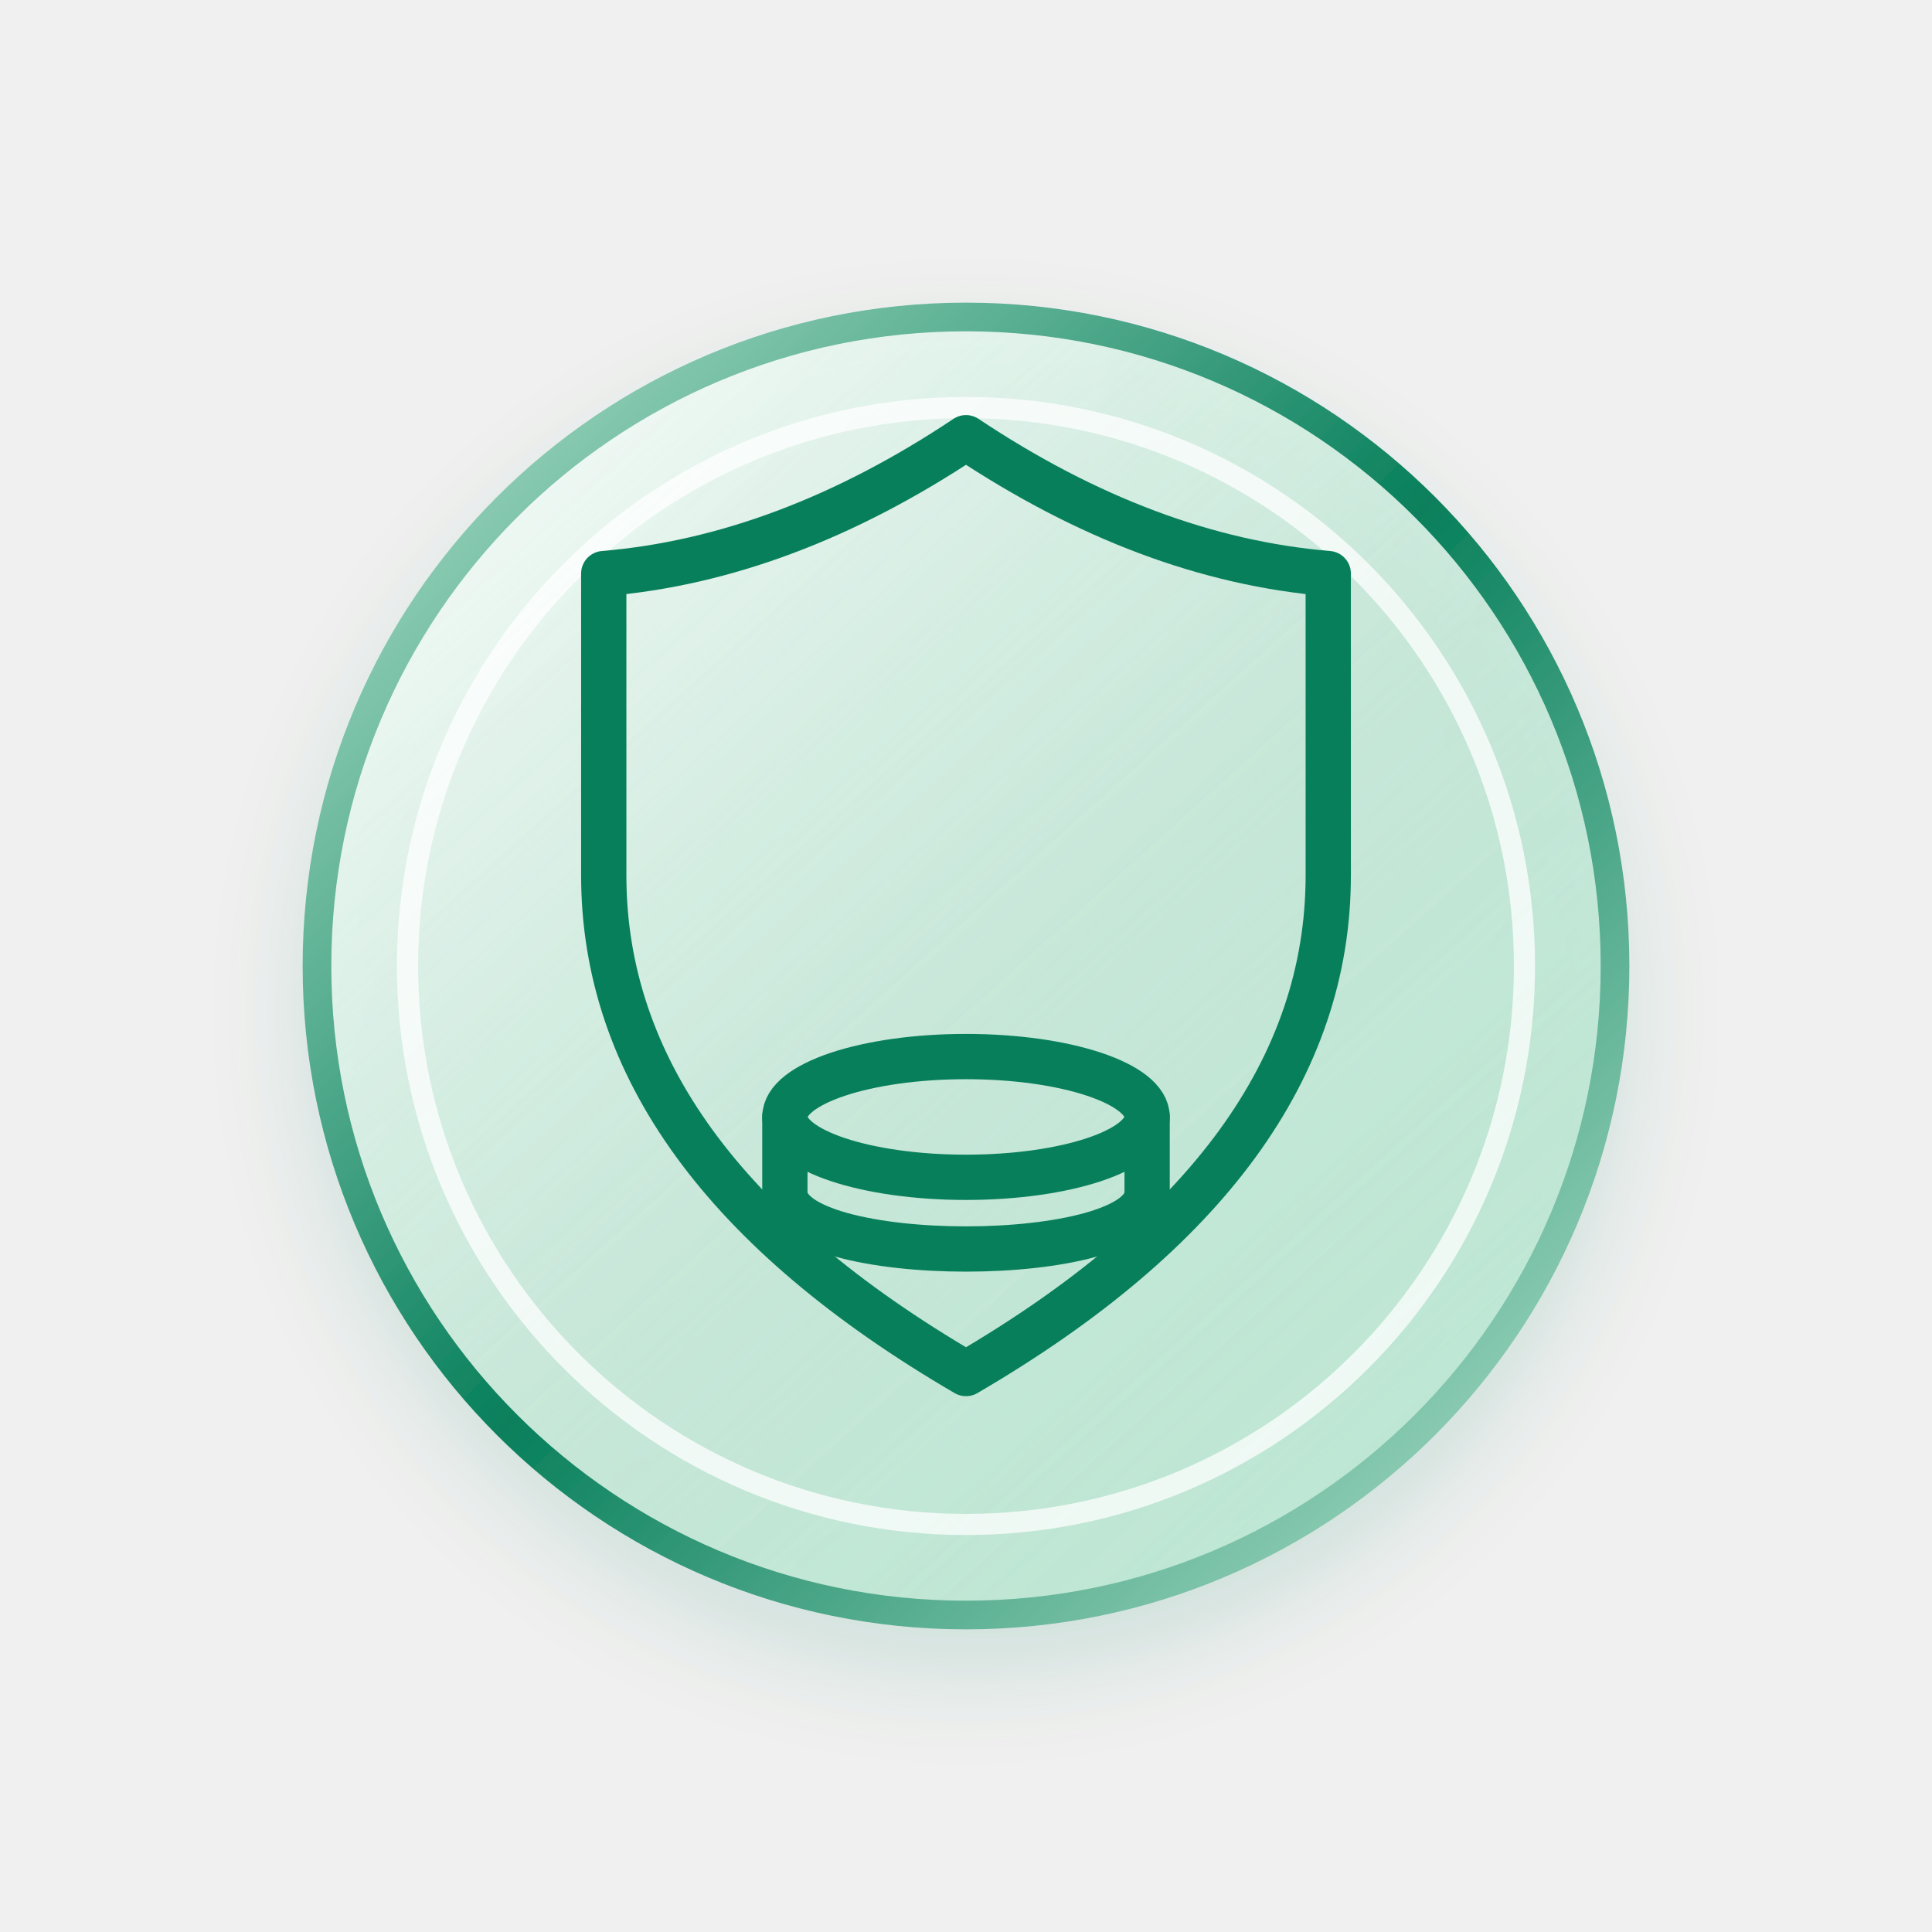
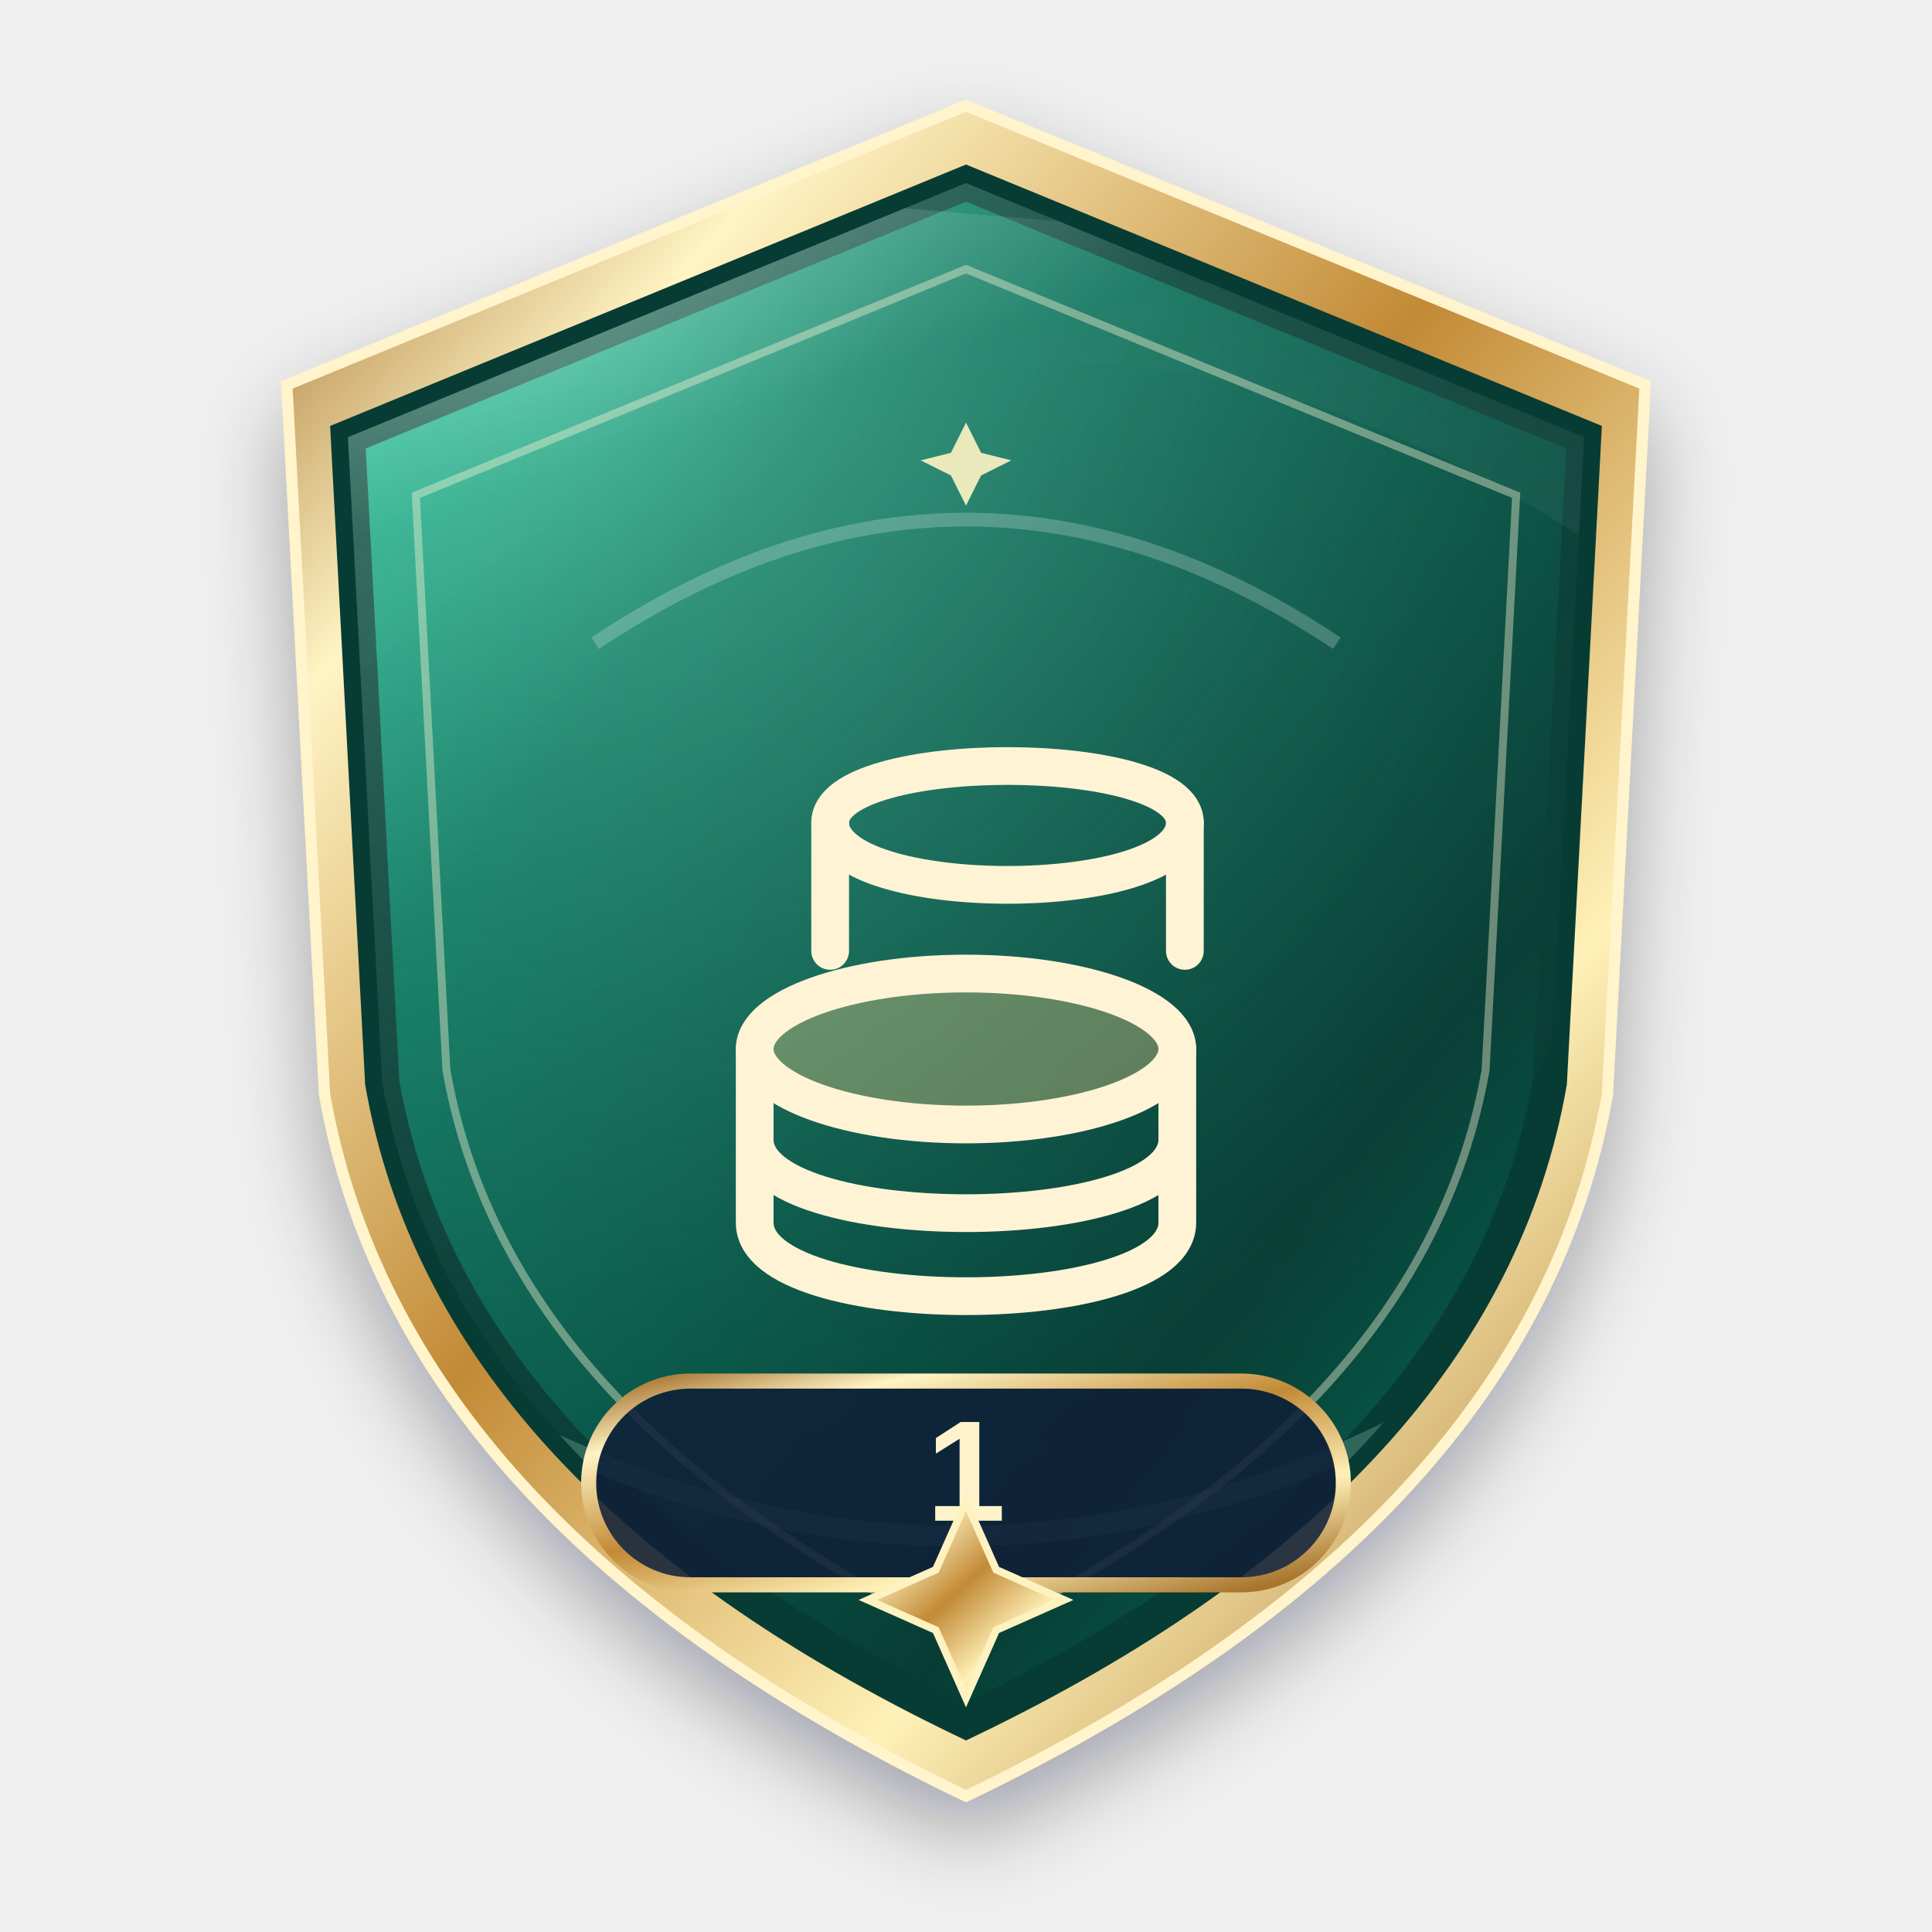
- <svg xmlns="http://www.w3.org/2000/svg" width="128" height="128" viewBox="0 0 128 128" role="img" aria-label="1 month of safety">
+ <svg xmlns="http://www.w3.org/2000/svg" width="512" height="512" viewBox="0 0 256 256" role="img" aria-label="01 safety 1 month">
  <defs>
-     <linearGradient id="face" x1=".05" y1="0" x2=".95" y2="1">
-       <stop stop-color="#FFFFFF" />
-       <stop offset=".55" stop-color="#B8E6D1" stop-opacity=".67" />
-       <stop offset="1" stop-color="#B8E6D1" stop-opacity=".92" />
+     <linearGradient id="base" x1="0" y1="0" x2="1" y2="1">
+       <stop stop-color="#1ccfa1" />
+       <stop offset=".27" stop-color="#087960" />
+       <stop offset=".72" stop-color="#073c34" />
+       <stop offset="1" stop-color="#087960" />
    </linearGradient>
-     <linearGradient id="metal" x1="0" y1="0" x2="1" y2="1">
-       <stop stop-color="#B8E6D1" />
-       <stop offset=".5" stop-color="#087F5B" />
-       <stop offset="1" stop-color="#B8E6D1" />
+     <linearGradient id="gold" x1="0" y1="0" x2=".9" y2="1">
+       <stop stop-color="#9b631e" />
+       <stop offset=".2" stop-color="#fff4c4" />
+       <stop offset=".48" stop-color="#c28a36" />
+       <stop offset=".75" stop-color="#fff1b8" />
+       <stop offset="1" stop-color="#a8752d" />
+     </linearGradient>
+     <radialGradient id="glow" cx=".35" cy=".25" r=".88">
+       <stop stop-color="#bfffe4" stop-opacity=".40" />
+       <stop offset="1" stop-color="#073c34" stop-opacity="0" />
+     </radialGradient>
+     <linearGradient id="shine" x1="0" y1="0" x2=".8" y2="1">
+       <stop stop-color="#fff" stop-opacity=".34" />
+       <stop offset=".45" stop-color="#fff" stop-opacity="0" />
+       <stop offset="1" stop-color="#fff" stop-opacity=".06" />
    </linearGradient>
    <filter id="shadow" x="-30%" y="-30%" width="160%" height="170%">
-       <feDropShadow dx="0" dy="3" stdDeviation="3" flood-color="#087F5B" flood-opacity=".16" />
+       <feDropShadow dx="0" dy="5" stdDeviation="6" flood-color="#09101f" flood-opacity=".35" />
    </filter>
+     <clipPath id="clip">
+       <path d="M128 14 218 51 213 145Q203 202 128 238Q53 202 43 145L38 51Z" />
+     </clipPath>
  </defs>
-   <circle cx="64" cy="64" r="43" fill="url(#face)" stroke="url(#metal)" stroke-width="1.9" filter="url(#shadow)" />
-   <circle cx="64" cy="64" r="37" fill="none" stroke="#fff" stroke-opacity=".75" stroke-width="1.4" />
-   <g fill="none" stroke="#087F5B" stroke-width="3" stroke-linecap="round" stroke-linejoin="round">
-     <path d="M64 29 Q76 37 88 38 V58 Q88 77 64 91 Q40 77 40 58 V38 Q52 37 64 29Z" />
-     <ellipse cx="64" cy="74" rx="12" ry="4" />
-     <path d="M52 74v5c0 5 24 5 24 0v-5" />
+   <path d="M128 14 218 51 213 145Q203 202 128 238Q53 202 43 145L38 51Z" fill="#4d341d" filter="url(#shadow)" />
+   <path d="M128 14 218 51 213 145Q203 202 128 238Q53 202 43 145L38 51Z" fill="url(#gold)" stroke="#fff4cc" stroke-width="1.5" />
+   <g transform="translate(128 128) scale(.91) translate(-128 -128)">
+     <path d="M128 14 218 51 213 145Q203 202 128 238Q53 202 43 145L38 51Z" fill="url(#base)" stroke="#073c34" stroke-width="5" />
+     <g clip-path="url(#clip)">
+       <circle cx="103" cy="87" r="122" fill="url(#glow)" />
+       <path d="M35 90Q128 0 227 72L218 26 28 10Z" fill="url(#shine)" />
+       <path d="M42 183Q128 240 215 181" fill="none" stroke="#bfffe4" opacity=".22" stroke-width="3" />
+       <path d="M74 81Q128 45 182 81" stroke="#fff" opacity=".22" stroke-width="2" fill="none" />
+     </g>
  </g>
+   <path d="M128 14 218 51 213 145Q203 202 128 238Q53 202 43 145L38 51Z" fill="none" stroke="#fff6d7" stroke-opacity=".40" stroke-width="1.3" transform="translate(128 128) scale(.81) translate(-128 -128)" />
+   <path d="M128 56l2 4 4 1-4 2-2 4-2-4-4-2 4-1Z" fill="#fff4c3" opacity=".9" />
+   <g stroke="#fff3d6" stroke-width="5" stroke-linecap="round" stroke-linejoin="round" fill="none">
+     <ellipse cx="128" cy="139" rx="28" ry="10" fill="#f7d38b" fill-opacity=".35" />
+     <path d="M100 139v23c0 13 56 13 56 0v-23M100 151c0 13 56 13 56 0M110 126v-17c0-10 47-10 47 0v17" />
+     <path d="M110 109c0 11 47 11 47 0" />
+   </g>
+   <g>
+     <rect x="78" y="183" width="100" height="27" rx="13.5" fill="#101f39" fill-opacity=".87" stroke="url(#gold)" stroke-width="2" />
+     <text x="128" y="201.5" text-anchor="middle" font-family="Arial,Helvetica,sans-serif" font-size="19" font-weight="800" letter-spacing="1" fill="#fff3cb">1</text>
+   </g>
+   <path d="M128 225l4-9 9-4-9-4-4-9-4 9-9 4 9 4Z" fill="url(#gold)" stroke="#fff2c1" stroke-width="1" />
</svg>
